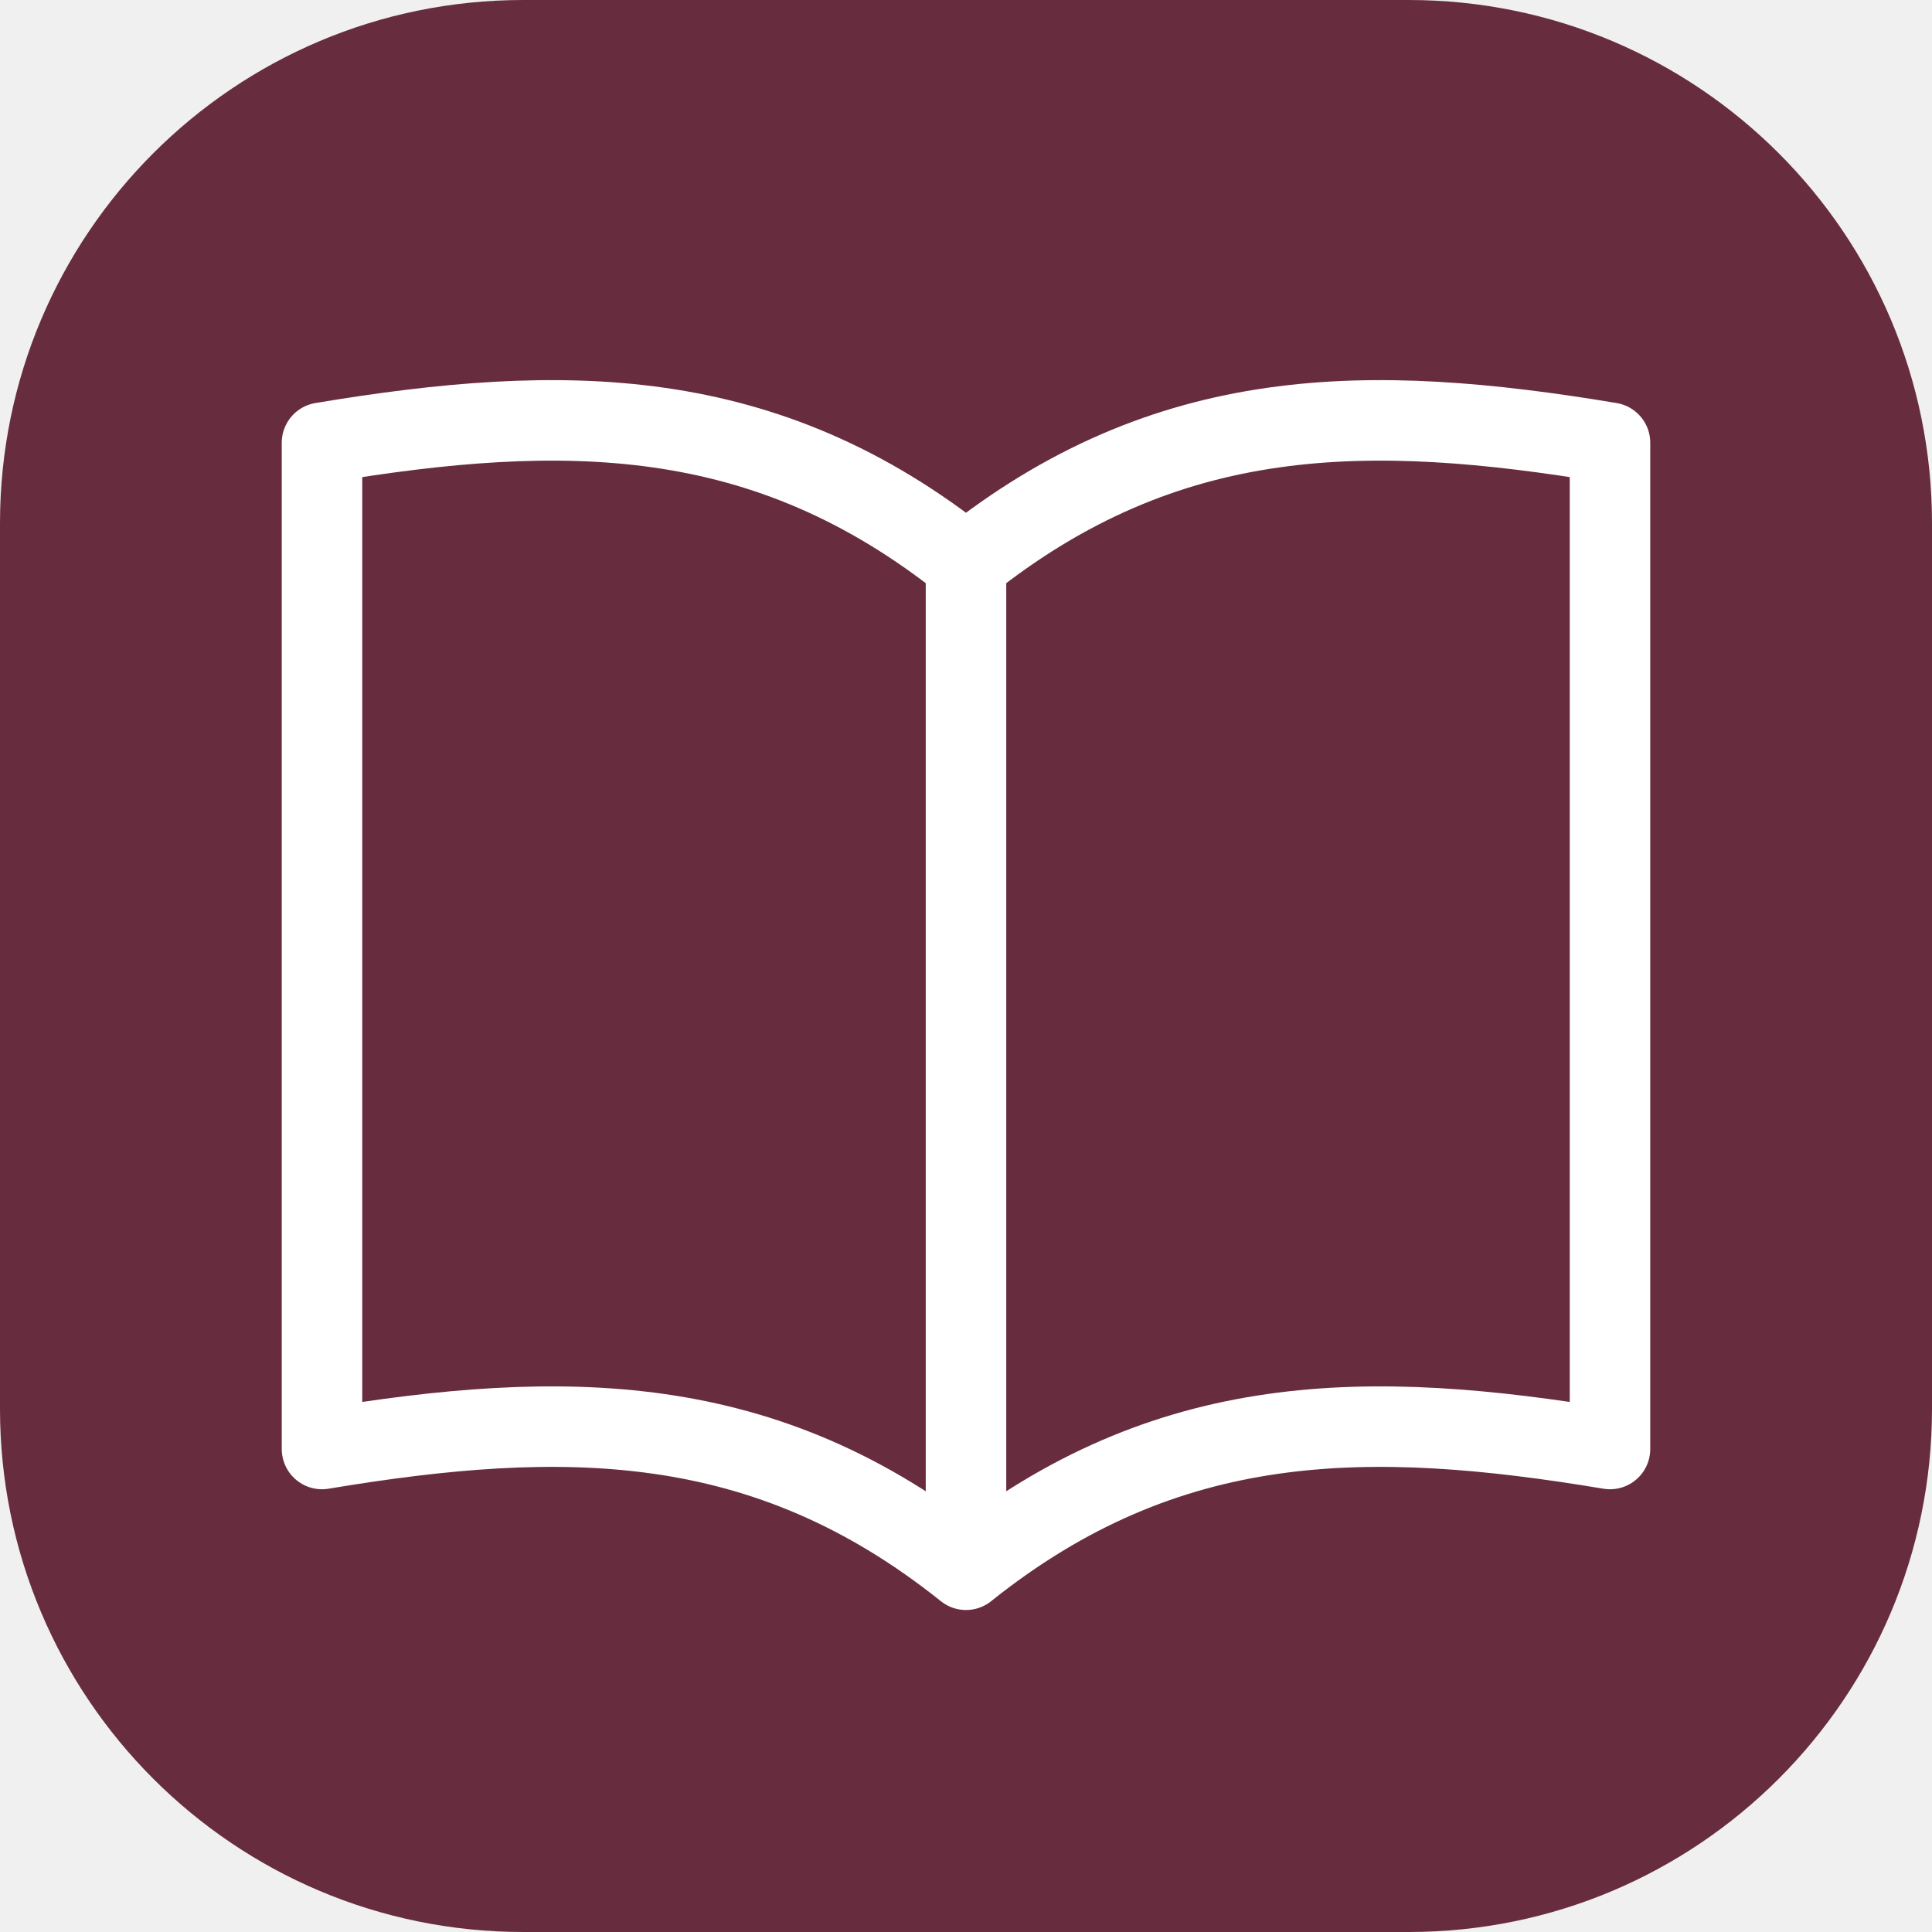
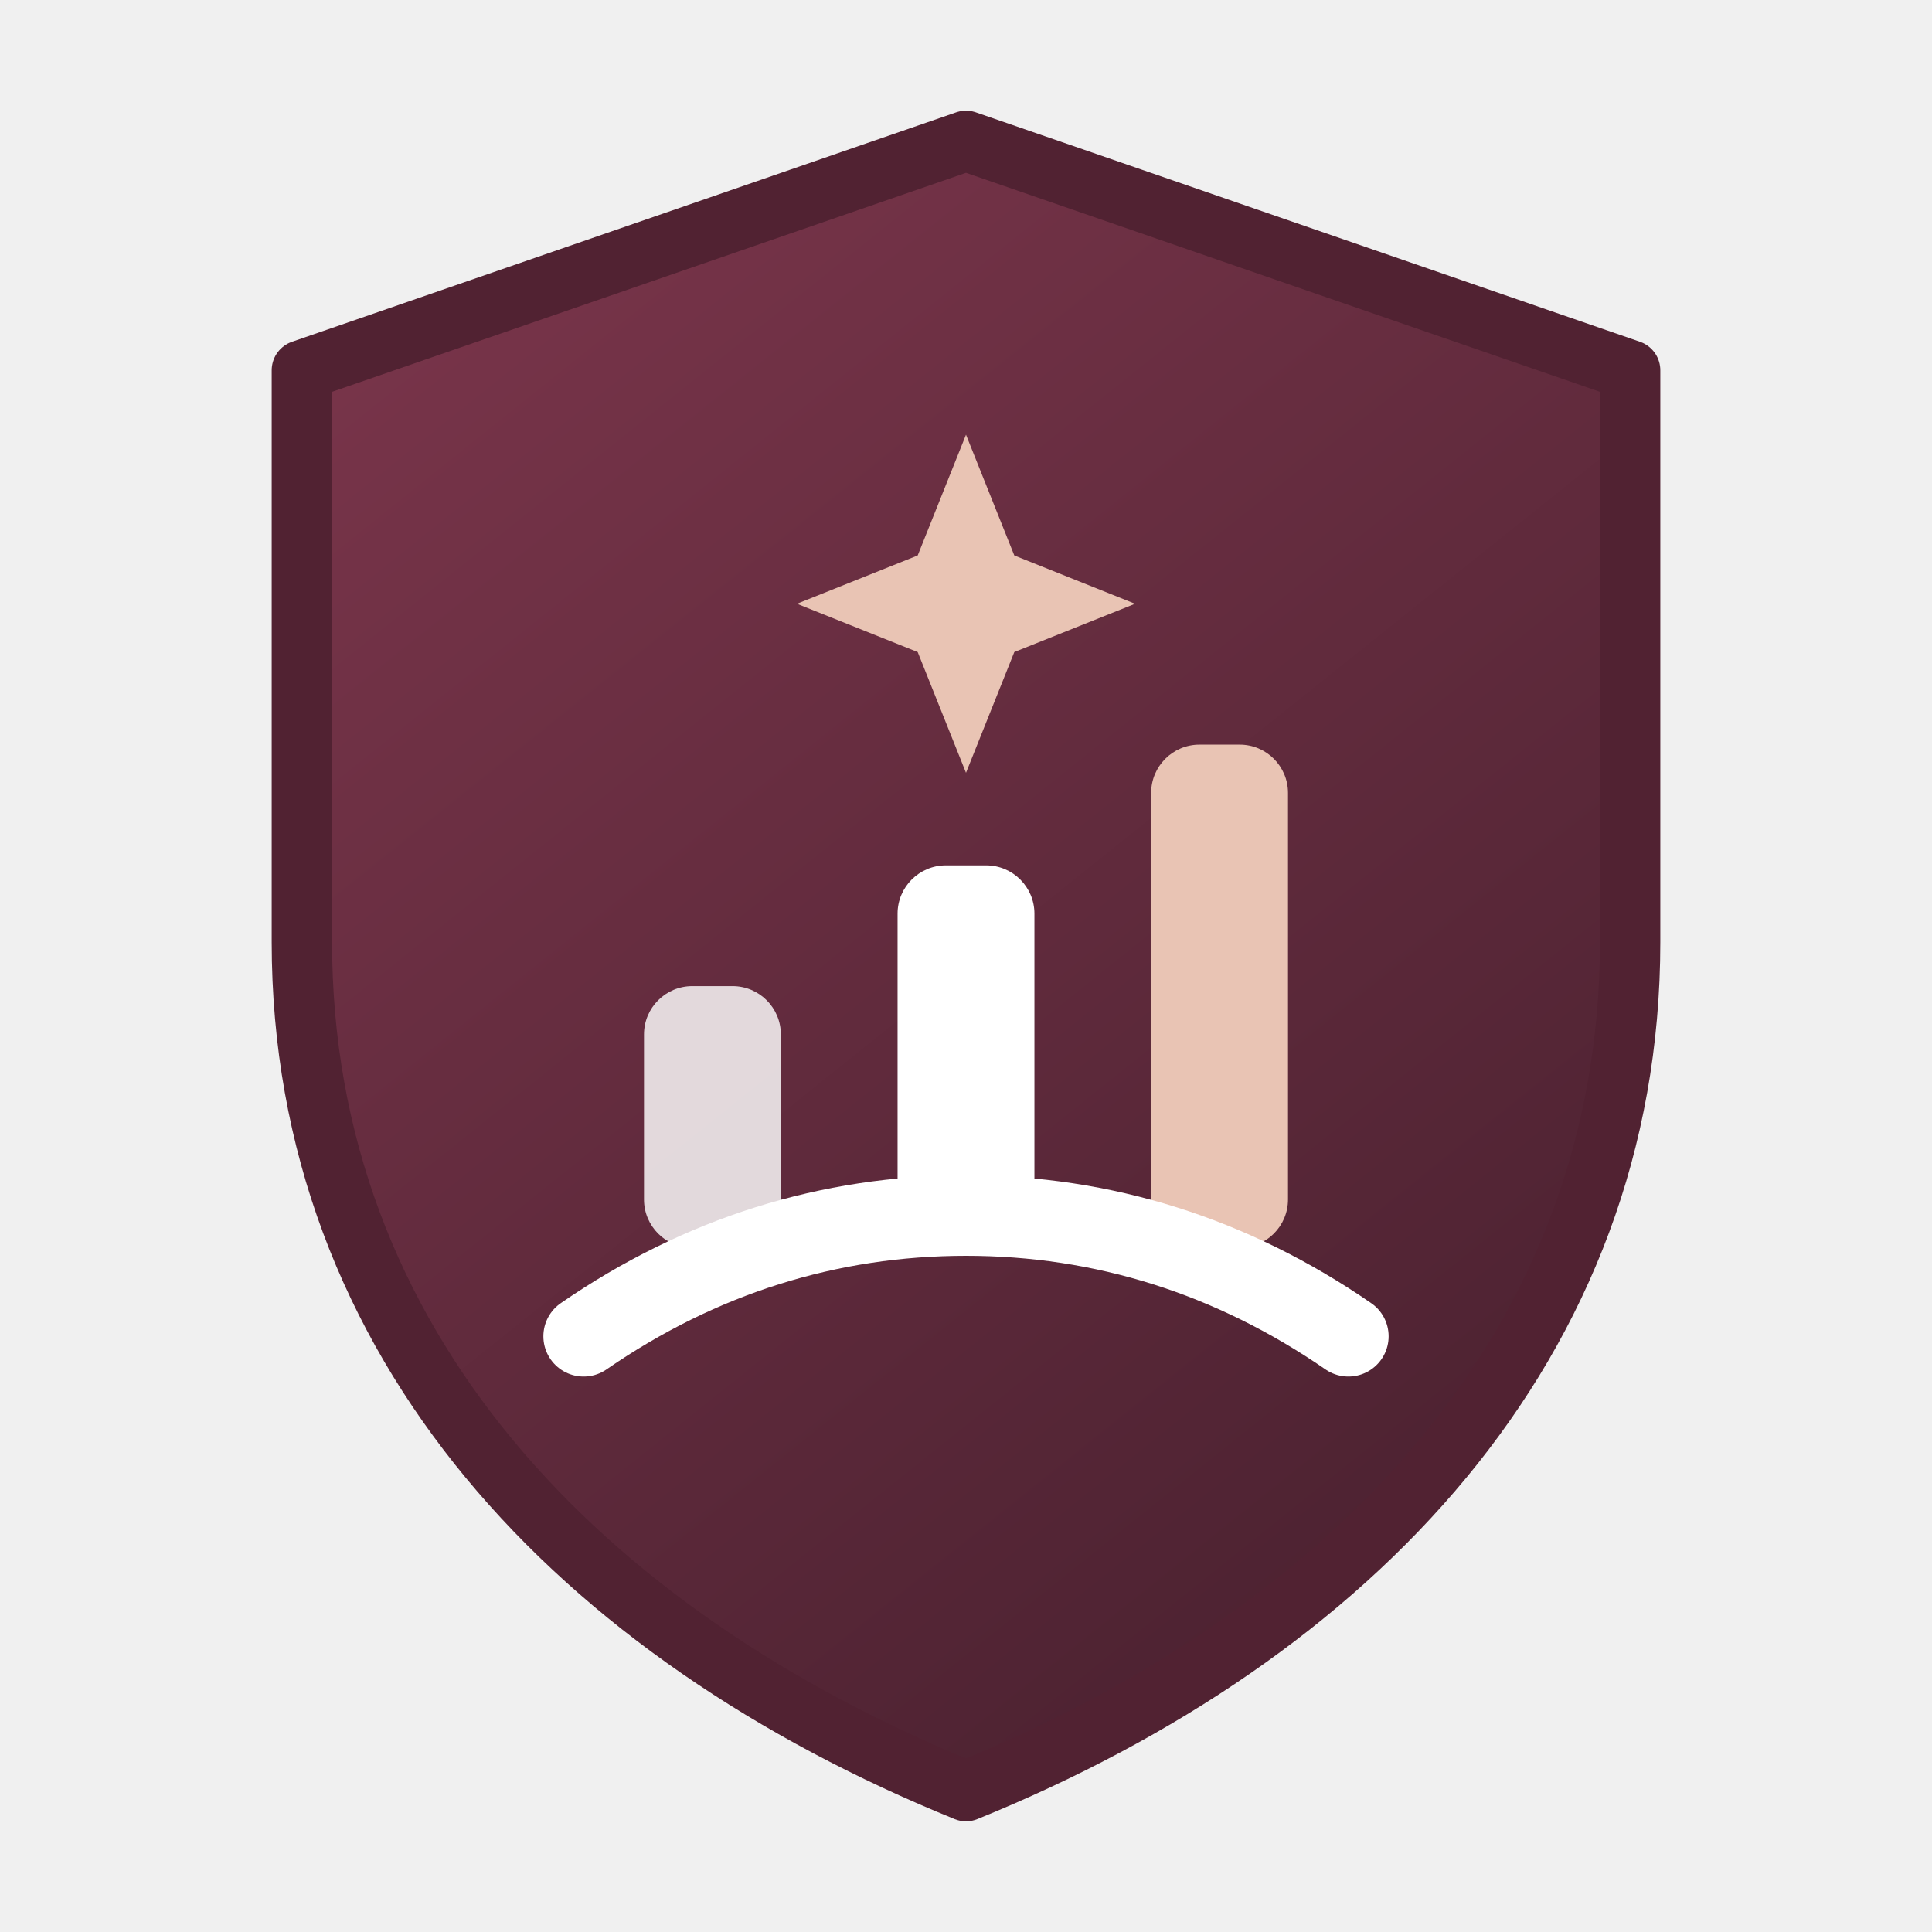
- <svg xmlns="http://www.w3.org/2000/svg" width="48" height="48" viewBox="0 0 48 48">
-   <rect width="48" height="48" rx="13" fill="#672d3e" />
-   <g fill="none" stroke="#fff" stroke-width="2" stroke-linecap="round" stroke-linejoin="round">
-     <path d="M24 14c-5-4-10-4-16-3v25c6-1 11-1 16 3 5-4 10-4 16-3V11c-6-1-11-1-16 3v25" />
-   </g>
+ <svg xmlns="http://www.w3.org/2000/svg" width="48" height="48" viewBox="0 0 48 48" fill="none">
+   <defs>
+     <linearGradient id="westbridge-shield" x1="8" y1="4" x2="40" y2="44" gradientUnits="userSpaceOnUse">
+       <stop offset="0%" stop-color="#7c364c" />
+       <stop offset="100%" stop-color="#451f2d" />
+     </linearGradient>
+   </defs>
+   <path d="M24 3.5L40.5 9.2V23.4C40.5 33.4 33.6 40.6 24 44.5C14.4 40.6 7.5 33.4 7.5 23.4V9.2L24 3.5Z" fill="url(#westbridge-shield)" stroke="#512232" stroke-width="1.5" stroke-linejoin="round" />
+   <path d="M24 10.8L25.2 13.8L28.2 15L25.2 16.2L24 19.2L22.8 16.2L19.8 15L22.8 13.8L24 10.8Z" fill="#e9c4b4" />
+   <rect x="16" y="24.5" width="3.4" height="6.5" rx="1.2" fill="#ffffff" fill-opacity="0.82" />
+   <rect x="22.3" y="21.5" width="3.4" height="9.5" rx="1.2" fill="#ffffff" />
+   <rect x="28.6" y="18.5" width="3.4" height="12.5" rx="1.2" fill="#e9c4b4" />
+   <path d="M14.5 33.2C17.4 31.2 20.6 30.2 24 30.2C27.4 30.2 30.6 31.2 33.5 33.2" stroke="#ffffff" stroke-width="2" stroke-linecap="round" />
</svg>
